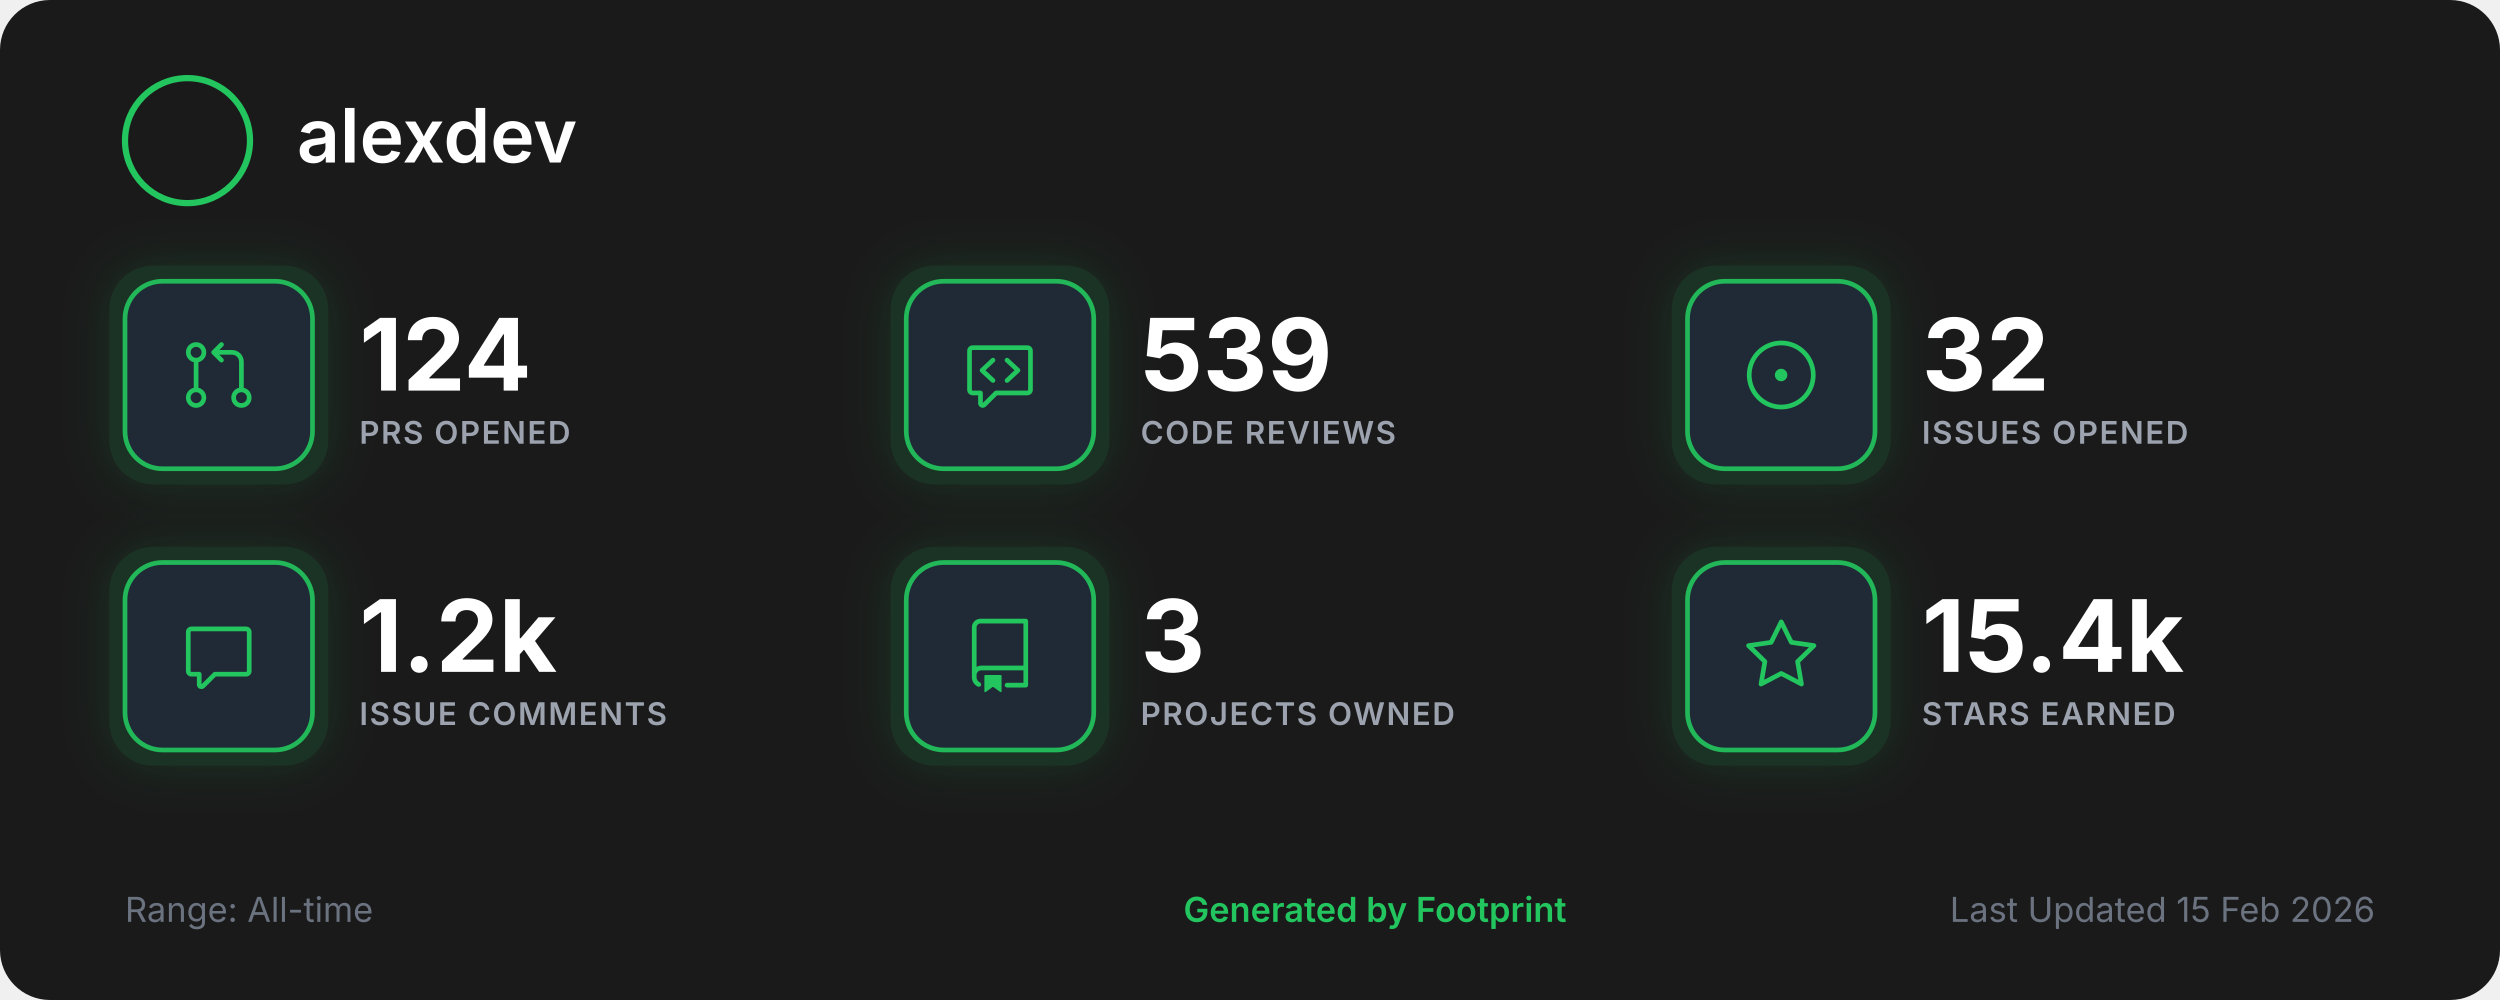
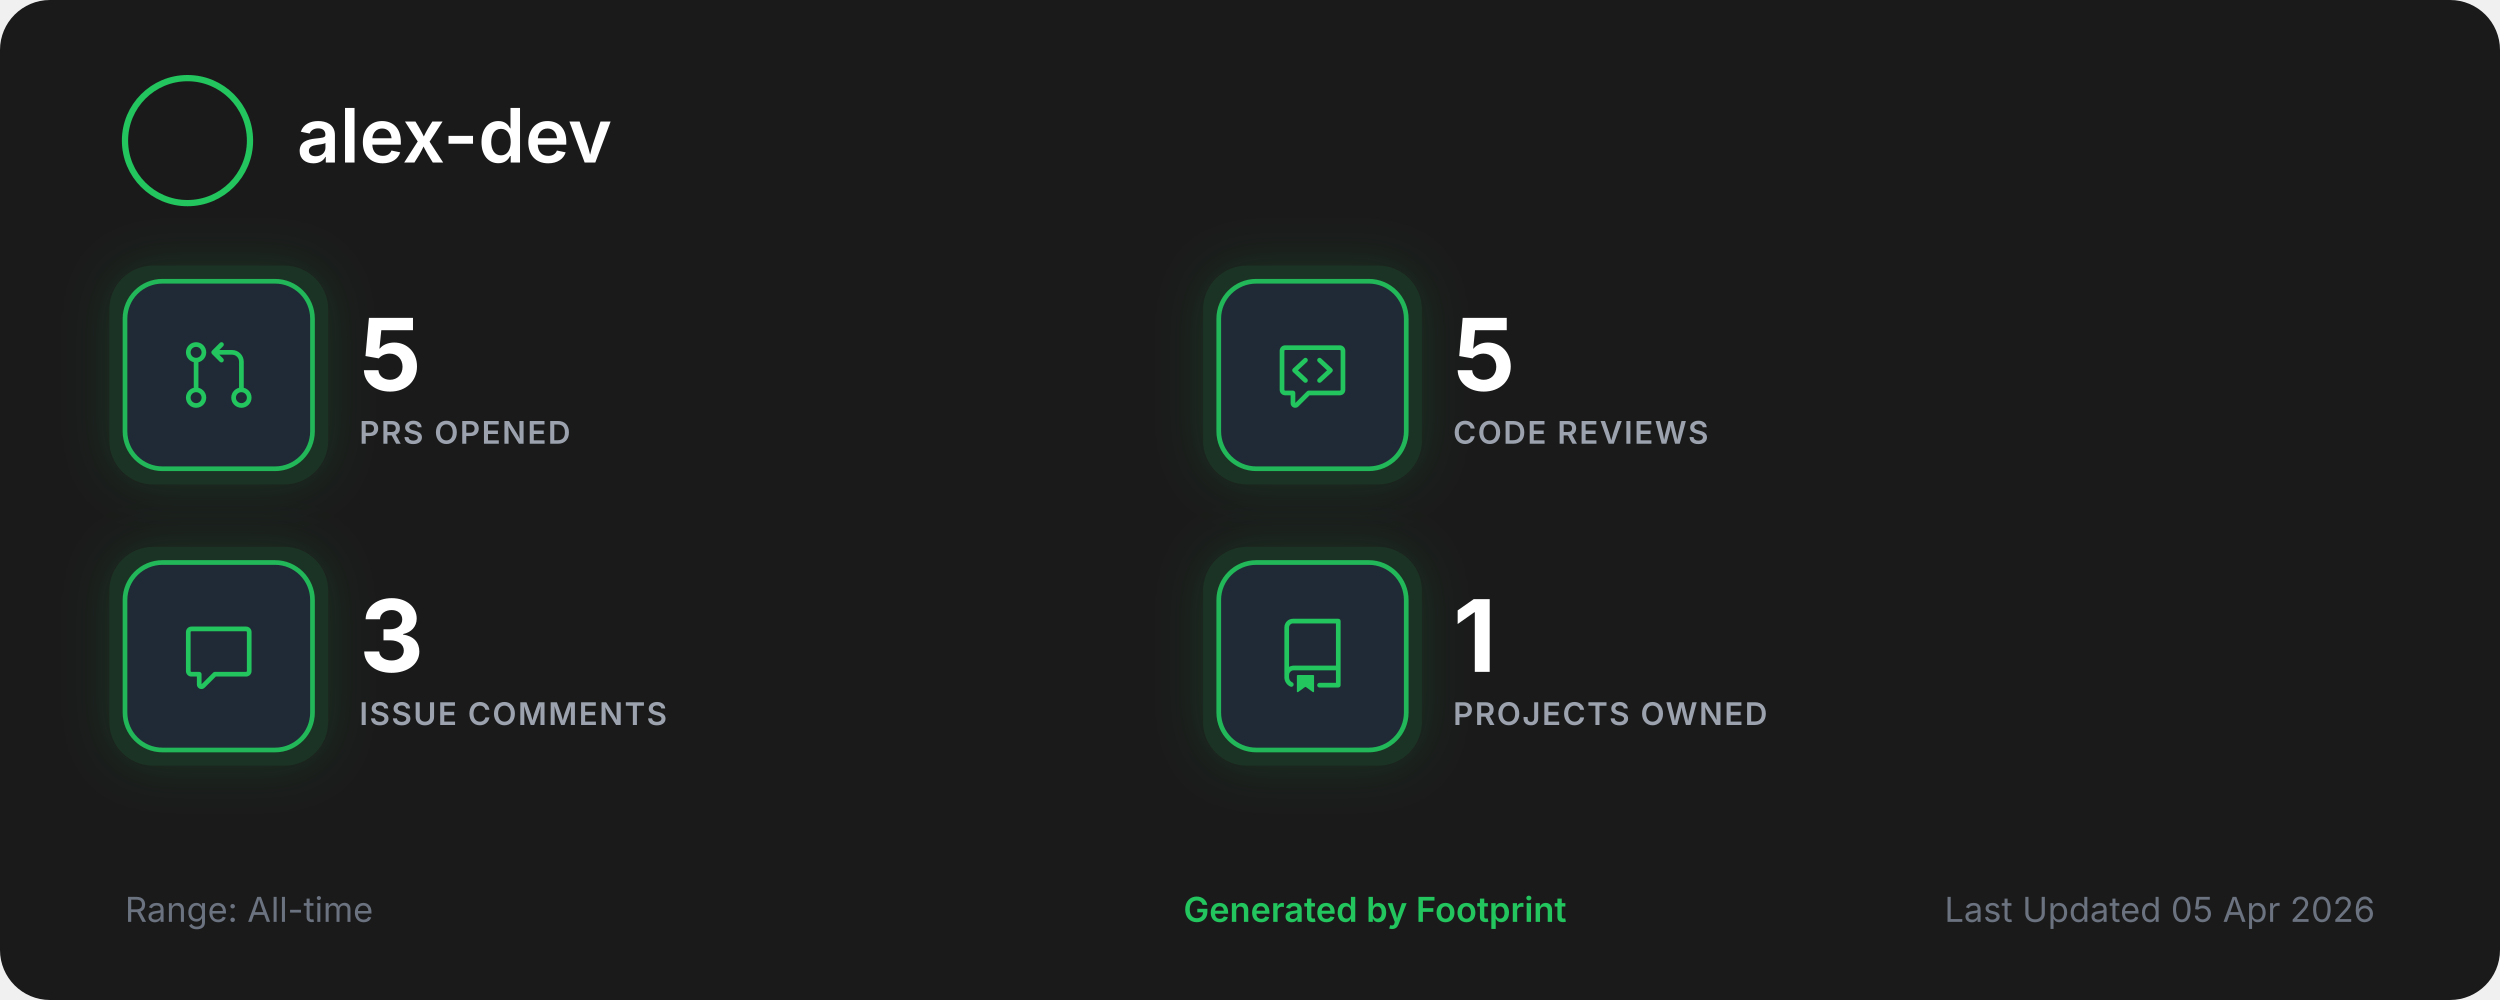
<svg xmlns="http://www.w3.org/2000/svg" xmlns:xlink="http://www.w3.org/1999/xlink" width="800" height="320" viewBox="0 0 800 320" fill="none">
  <defs>
    <filter id="glow" x="-50%" y="-50%" width="200%" height="200%">
      <feGaussianBlur stdDeviation="8" result="coloredBlur" />
      <feMerge>
        <feMergeNode in="coloredBlur" />
        <feMergeNode in="SourceGraphic" />
      </feMerge>
    </filter>
    <clipPath id="avatar-clip">
      <circle cx="60" cy="45" r="20" />
    </clipPath>
    <clipPath id="repo-clip">
      <circle cx="12" cy="12" r="12" />
    </clipPath>
  </defs>
  <rect width="800" height="320" rx="16" fill="#1a1a1a" />
-   <a xlink:href="https://github.com/alexdev" target="_blank">
+   <a xlink:href="https://github.com/alex-dev" target="_blank">
    <g>
      <image href="" x="40" y="25" width="40" height="40" clip-path="url(#avatar-clip)" />
      <circle cx="60" cy="45" r="20" fill="none" stroke="#22c55e" stroke-width="2" />
-       <text x="95" y="52" font-family="system-ui, -apple-system, sans-serif" font-size="24" font-weight="600" fill="white">alexdev</text>
+       <text x="95" y="52" font-family="system-ui, -apple-system, sans-serif" font-size="24" font-weight="600" fill="white">alex-dev</text>
    </g>
  </a>
  <g transform="translate(40, 90)">
    <g transform="translate(0, 0)">
      <rect x="-5" y="-5" width="70" height="70" rx="14" fill="#22c55e" opacity="0.15" filter="url(#glow)" />
      <rect width="60" height="60" rx="12" fill="#1f2937" stroke="#22c55e" stroke-width="1.5" opacity="0.9" />
      <g transform="translate(18, 18)" fill="#22c55e">
        <path d="M16 19.25a3.25 3.25 0 1 1 6.5 0 3.25 3.25 0 0 1-6.5 0Zm-14.5 0a3.25 3.25 0 1 1 6.5 0 3.25 3.25 0 0 1-6.5 0Zm0-14.5a3.25 3.25 0 1 1 6.5 0 3.25 3.25 0 0 1-6.5 0ZM4.75 3a1.75 1.75 0 1 0 .001 3.501A1.75 1.75 0 0 0 4.75 3Zm0 14.5a1.75 1.75 0 1 0 .001 3.501A1.75 1.75 0 0 0 4.75 17.5Zm14.5 0a1.75 1.75 0 1 0 .001 3.501 1.75 1.75 0 0 0-.001-3.501Z" />
        <path d="M13.405 1.72a.75.75 0 0 1 0 1.06L12.185 4h4.065A3.75 3.75 0 0 1 20 7.75v8.75a.75.75 0 0 1-1.5 0V7.75a2.25 2.25 0 0 0-2.25-2.25h-4.064l1.22 1.22a.75.75 0 0 1-1.061 1.06l-2.5-2.5a.75.75 0 0 1 0-1.06l2.5-2.5a.75.75 0 0 1 1.06 0ZM4.75 7.25A.75.75 0 0 1 5.5 8v8A.75.75 0 0 1 4 16V8a.75.75 0 0 1 .75-.75Z" />
      </g>
-       <text x="75" y="35" font-family="system-ui, -apple-system, sans-serif" font-size="32" font-weight="700" fill="white">124</text>
+       <text x="75" y="35" font-family="system-ui, -apple-system, sans-serif" font-size="32" font-weight="700" fill="white">5</text>
      <text x="75" y="52" font-family="system-ui, -apple-system, sans-serif" font-size="10" font-weight="600" fill="#9ca3af" letter-spacing="0.5">PRS OPENED</text>
    </g>
-     <g transform="translate(250, 0)">
+     <g transform="translate(350, 0)">
      <rect x="-5" y="-5" width="70" height="70" rx="14" fill="#22c55e" opacity="0.15" filter="url(#glow)" />
      <rect width="60" height="60" rx="12" fill="#1f2937" stroke="#22c55e" stroke-width="1.5" opacity="0.9" />
      <g transform="translate(18, 18)" fill="#22c55e">
        <path d="M10.3 6.74a.75.75 0 0 1-.04 1.06l-2.908 2.7 2.908 2.7a.75.75 0 1 1-1.02 1.1l-3.5-3.25a.75.75 0 0 1 0-1.1l3.5-3.25a.75.75 0 0 1 1.06.04Zm3.44 1.06a.75.75 0 1 1 1.02-1.1l3.5 3.25a.75.75 0 0 1 0 1.1l-3.5 3.25a.75.75 0 1 1-1.02-1.1l2.908-2.7-2.908-2.7Z" />
        <path d="M1.5 4.25c0-.966.784-1.75 1.75-1.75h17.5c.966 0 1.75.784 1.75 1.75v12.5a1.75 1.75 0 0 1-1.75 1.75h-9.69l-3.573 3.573A1.458 1.458 0 0 1 5 21.043V18.5H3.25a1.75 1.75 0 0 1-1.75-1.75ZM3.25 4a.25.25 0 0 0-.25.25v12.5c0 .138.112.25.25.25h2.5a.75.75 0 0 1 .75.75v3.19l3.72-3.72a.749.749 0 0 1 .53-.22h10a.25.25 0 0 0 .25-.25V4.25a.25.25 0 0 0-.25-.25Z" />
      </g>
-       <text x="75" y="35" font-family="system-ui, -apple-system, sans-serif" font-size="32" font-weight="700" fill="white">539</text>
+       <text x="75" y="35" font-family="system-ui, -apple-system, sans-serif" font-size="32" font-weight="700" fill="white">5</text>
      <text x="75" y="52" font-family="system-ui, -apple-system, sans-serif" font-size="10" font-weight="600" fill="#9ca3af" letter-spacing="0.5">CODE REVIEWS</text>
-     </g>
-     <g transform="translate(500, 0)">
-       <rect x="-5" y="-5" width="70" height="70" rx="14" fill="#22c55e" opacity="0.15" filter="url(#glow)" />
-       <rect width="60" height="60" rx="12" fill="#1f2937" stroke="#22c55e" stroke-width="1.5" opacity="0.9" />
-       <g transform="translate(18, 18)" fill="#22c55e">
-         <path d="M12 1c6.075 0 11 4.925 11 11s-4.925 11-11 11S1 18.075 1 12 5.925 1 12 1ZM2.5 12a9.5 9.5 0 0 0 9.5 9.5 9.5 9.5 0 0 0 9.5-9.5A9.5 9.5 0 0 0 12 2.5 9.5 9.5 0 0 0 2.5 12Zm9.5 2a2 2 0 1 1-.001-3.999A2 2 0 0 1 12 14Z" />
-       </g>
-       <text x="75" y="35" font-family="system-ui, -apple-system, sans-serif" font-size="32" font-weight="700" fill="white">32</text>
-       <text x="75" y="52" font-family="system-ui, -apple-system, sans-serif" font-size="10" font-weight="600" fill="#9ca3af" letter-spacing="0.5">ISSUES OPENED</text>
    </g>
    <g transform="translate(0, 90)">
      <rect x="-5" y="-5" width="70" height="70" rx="14" fill="#22c55e" opacity="0.15" filter="url(#glow)" />
      <rect width="60" height="60" rx="12" fill="#1f2937" stroke="#22c55e" stroke-width="1.5" opacity="0.9" />
      <g transform="translate(18, 18)" fill="#22c55e">
        <path d="M1.5 4.25c0-.966.784-1.75 1.75-1.75h17.5c.966 0 1.75.784 1.75 1.75v12.5a1.75 1.75 0 0 1-1.75 1.75h-9.69l-3.573 3.573A1.458 1.458 0 0 1 5 21.043V18.5H3.25a1.75 1.75 0 0 1-1.75-1.75ZM3.25 4a.25.25 0 0 0-.25.25v12.5c0 .138.112.25.25.25h2.5a.75.75 0 0 1 .75.75v3.19l3.72-3.72a.749.749 0 0 1 .53-.22h10a.25.25 0 0 0 .25-.25V4.25a.25.25 0 0 0-.25-.25Z" />
      </g>
-       <text x="75" y="35" font-family="system-ui, -apple-system, sans-serif" font-size="32" font-weight="700" fill="white">1.2k</text>
+       <text x="75" y="35" font-family="system-ui, -apple-system, sans-serif" font-size="32" font-weight="700" fill="white">3</text>
      <text x="75" y="52" font-family="system-ui, -apple-system, sans-serif" font-size="10" font-weight="600" fill="#9ca3af" letter-spacing="0.5">ISSUE COMMENTS</text>
    </g>
-     <g transform="translate(250, 90)">
+     <g transform="translate(350, 90)">
      <rect x="-5" y="-5" width="70" height="70" rx="14" fill="#22c55e" opacity="0.15" filter="url(#glow)" />
      <rect width="60" height="60" rx="12" fill="#1f2937" stroke="#22c55e" stroke-width="1.5" opacity="0.9" />
      <g transform="translate(18, 18)" fill="#22c55e">
        <path d="M3 2.75A2.75 2.75 0 0 1 5.75 0h14.5a.75.75 0 0 1 .75.75v20.5a.75.75 0 0 1-.75.75h-6a.75.75 0 0 1 0-1.5h5.25v-4H6A1.5 1.5 0 0 0 4.5 18v.75c0 .716.43 1.334 1.05 1.605a.75.75 0 0 1-.6 1.374A3.251 3.251 0 0 1 3 18.75ZM19.5 1.5H5.75c-.69 0-1.25.56-1.25 1.25v12.651A2.989 2.989 0 0 1 6 15h13.5Z" />
        <path d="M7 18.25a.25.25 0 0 1 .25-.25h5a.25.25 0 0 1 .25.25v5.01a.25.25 0 0 1-.397.201l-2.206-1.604a.25.25 0 0 0-.294 0L7.397 23.46a.25.25 0 0 1-.397-.2v-5.01Z" />
      </g>
-       <text x="75" y="35" font-family="system-ui, -apple-system, sans-serif" font-size="32" font-weight="700" fill="white">3</text>
+       <text x="75" y="35" font-family="system-ui, -apple-system, sans-serif" font-size="32" font-weight="700" fill="white">1</text>
      <text x="75" y="52" font-family="system-ui, -apple-system, sans-serif" font-size="10" font-weight="600" fill="#9ca3af" letter-spacing="0.5">PROJECTS OWNED</text>
-     </g>
-     <g transform="translate(500, 90)">
-       <rect x="-5" y="-5" width="70" height="70" rx="14" fill="#22c55e" opacity="0.15" filter="url(#glow)" />
-       <rect width="60" height="60" rx="12" fill="#1f2937" stroke="#22c55e" stroke-width="1.5" opacity="0.9" />
-       <g transform="translate(18, 18)" fill="#22c55e">
-         <path d="M12 .25a.75.75 0 0 1 .673.418l3.058 6.197 6.839.994a.75.75 0 0 1 .415 1.279l-4.948 4.823 1.168 6.811a.751.751 0 0 1-1.088.791L12 18.347l-6.117 3.216a.75.75 0 0 1-1.088-.79l1.168-6.812-4.948-4.823a.75.75 0 0 1 .416-1.28l6.838-.993L11.328.668A.75.75 0 0 1 12 .25Zm0 2.445L9.44 7.882a.75.75 0 0 1-.565.41l-5.725.832 4.143 4.038a.748.748 0 0 1 .215.664l-.978 5.702 5.121-2.692a.75.75 0 0 1 .698 0l5.12 2.692-.977-5.702a.748.748 0 0 1 .215-.664l4.143-4.038-5.725-.831a.75.75 0 0 1-.565-.41L12 2.694Z" />
-       </g>
-       <text x="75" y="35" font-family="system-ui, -apple-system, sans-serif" font-size="32" font-weight="700" fill="white">15.4k</text>
-       <text x="75" y="52" font-family="system-ui, -apple-system, sans-serif" font-size="10" font-weight="600" fill="#9ca3af" letter-spacing="0.5">STARS EARNED</text>
    </g>
  </g>
  <g transform="translate(40, 295)">
    <text x="0" y="0" font-family="system-ui, -apple-system, sans-serif" font-size="11" fill="#6b7280">Range: All-time</text>
    <a xlink:href="https://github.com/arayofcode/footprint" target="_blank">
      <text x="400" y="0" text-anchor="middle" font-family="system-ui, -apple-system, sans-serif" font-size="11" font-weight="600" fill="#22c55e" style="cursor: pointer;">Generated by Footprint</text>
    </a>
-     <text x="720" y="0" text-anchor="end" font-family="system-ui, -apple-system, sans-serif" font-size="11" fill="#6b7280">Last Updated 15 Feb 2026</text>
+     <text x="720" y="0" text-anchor="end" font-family="system-ui, -apple-system, sans-serif" font-size="11" fill="#6b7280">Last Updated 05 Apr 2026</text>
  </g>
</svg>
